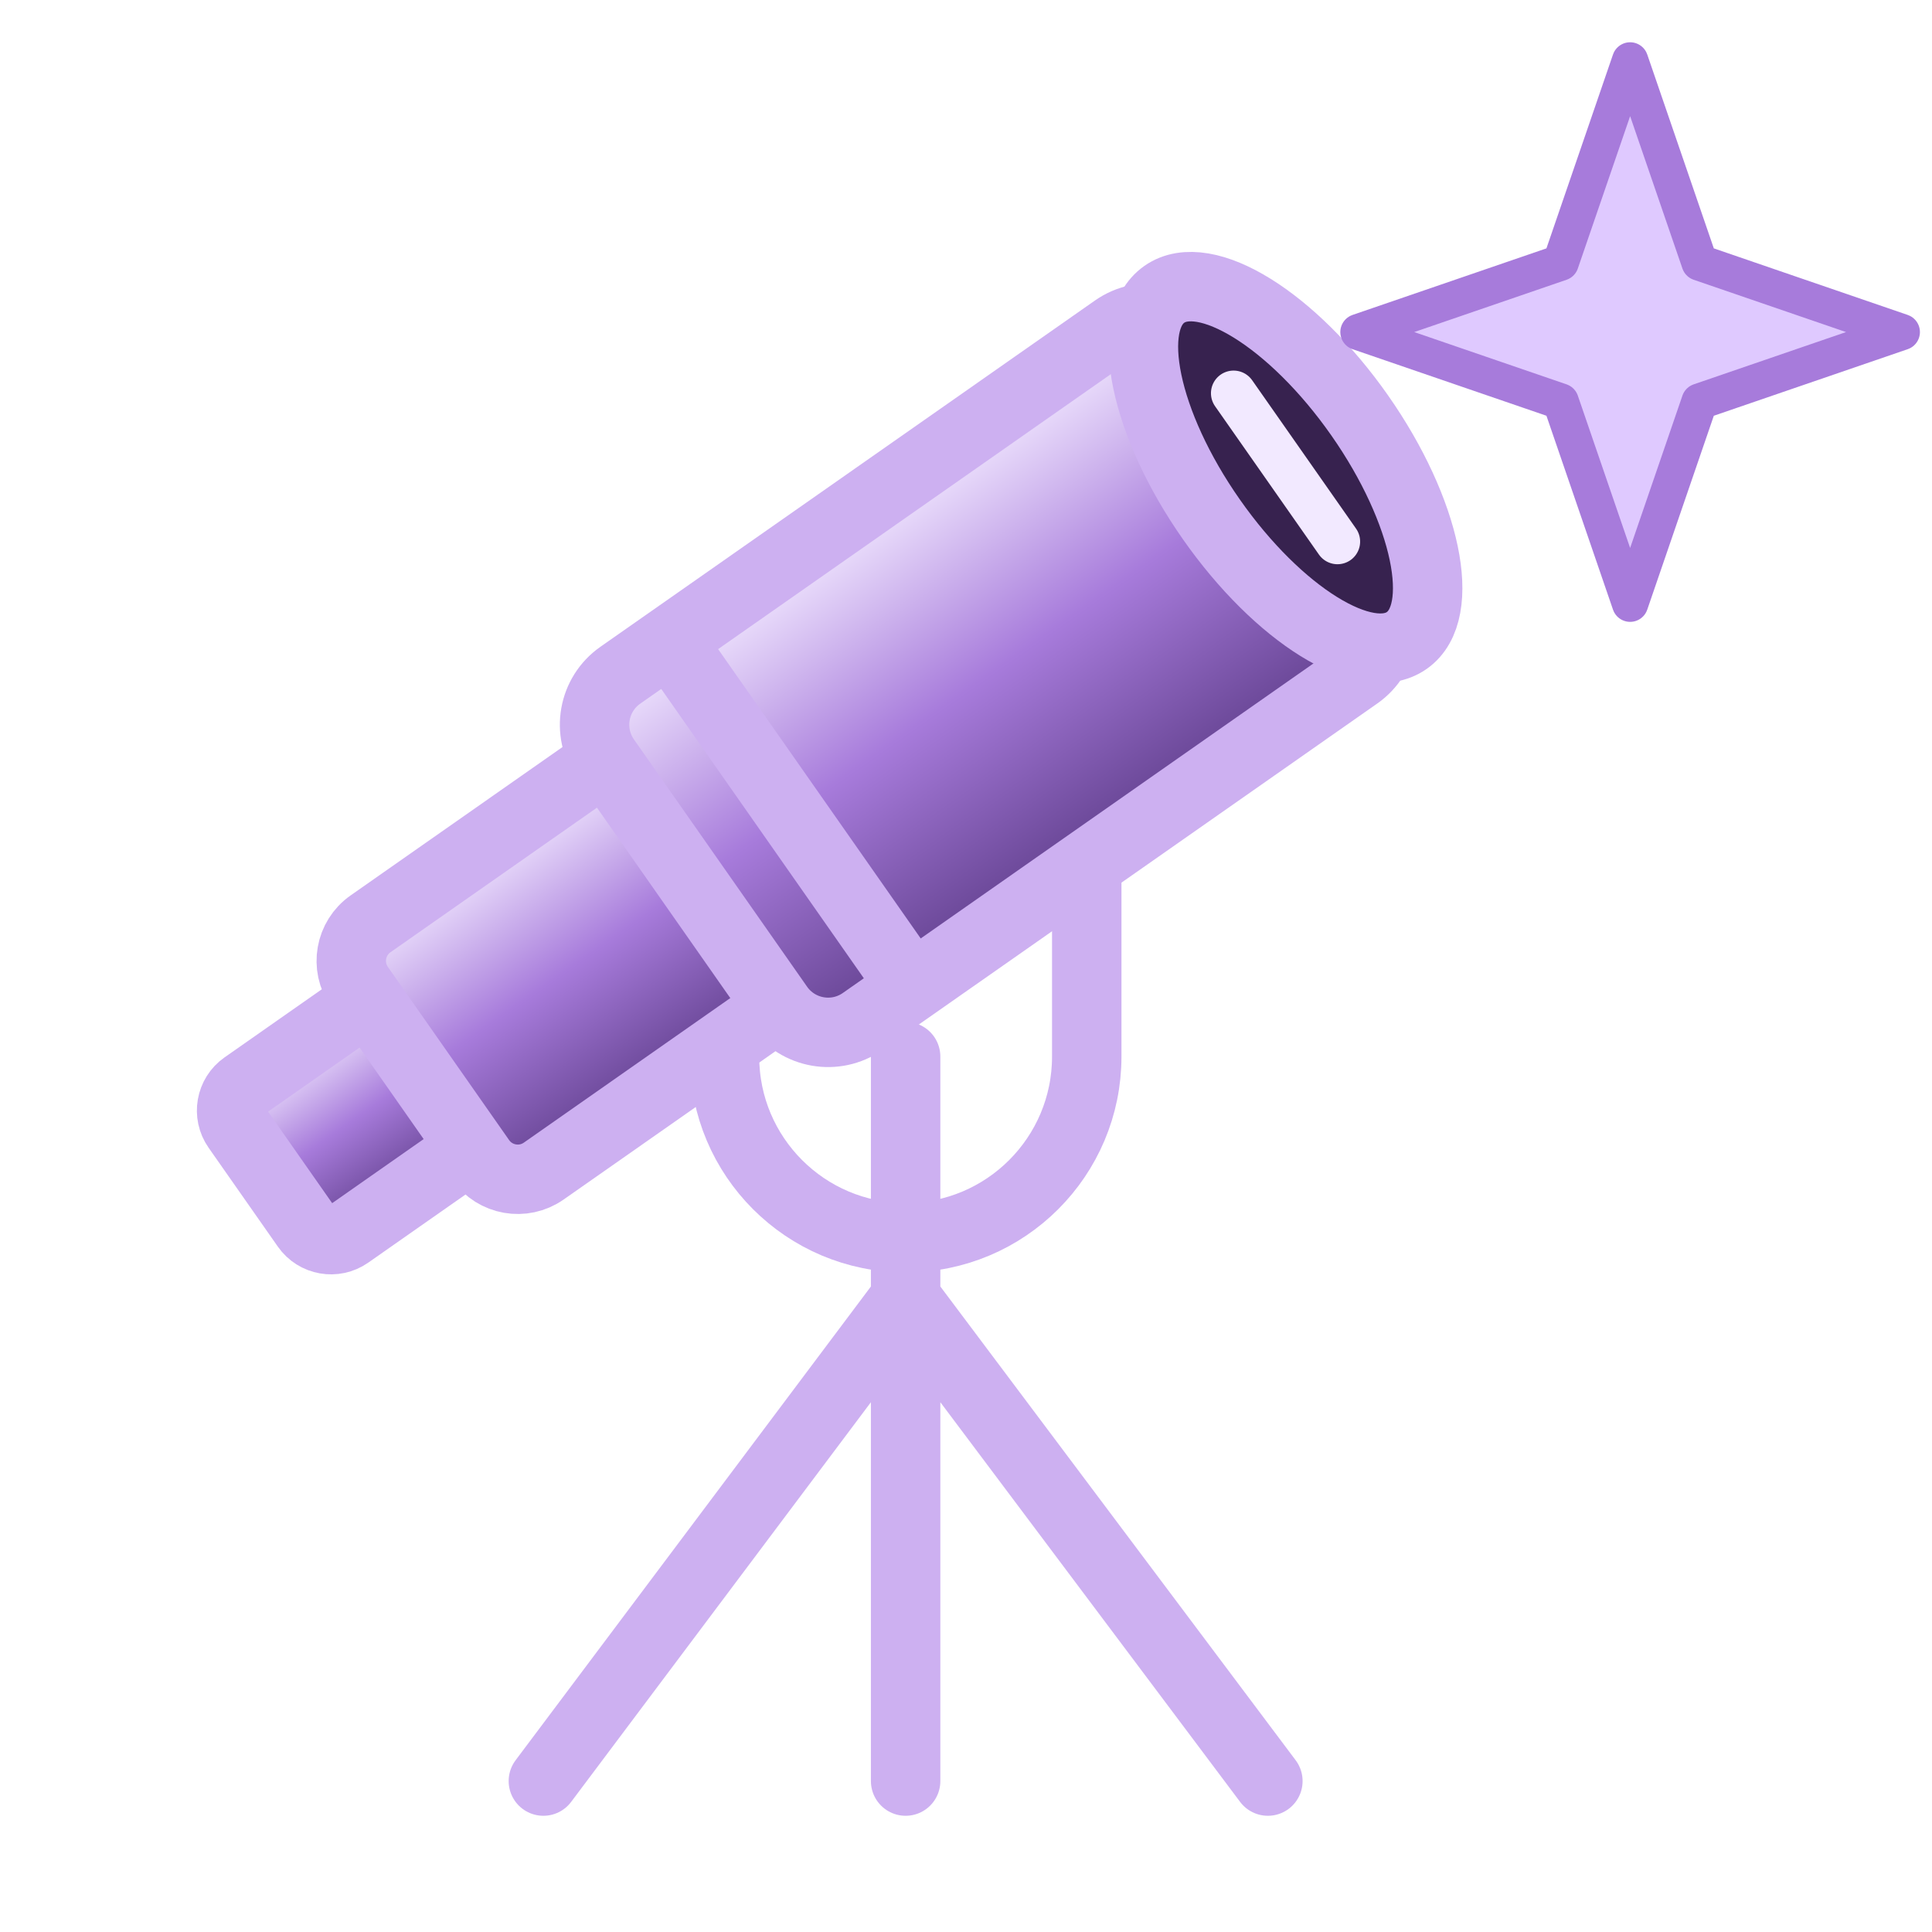
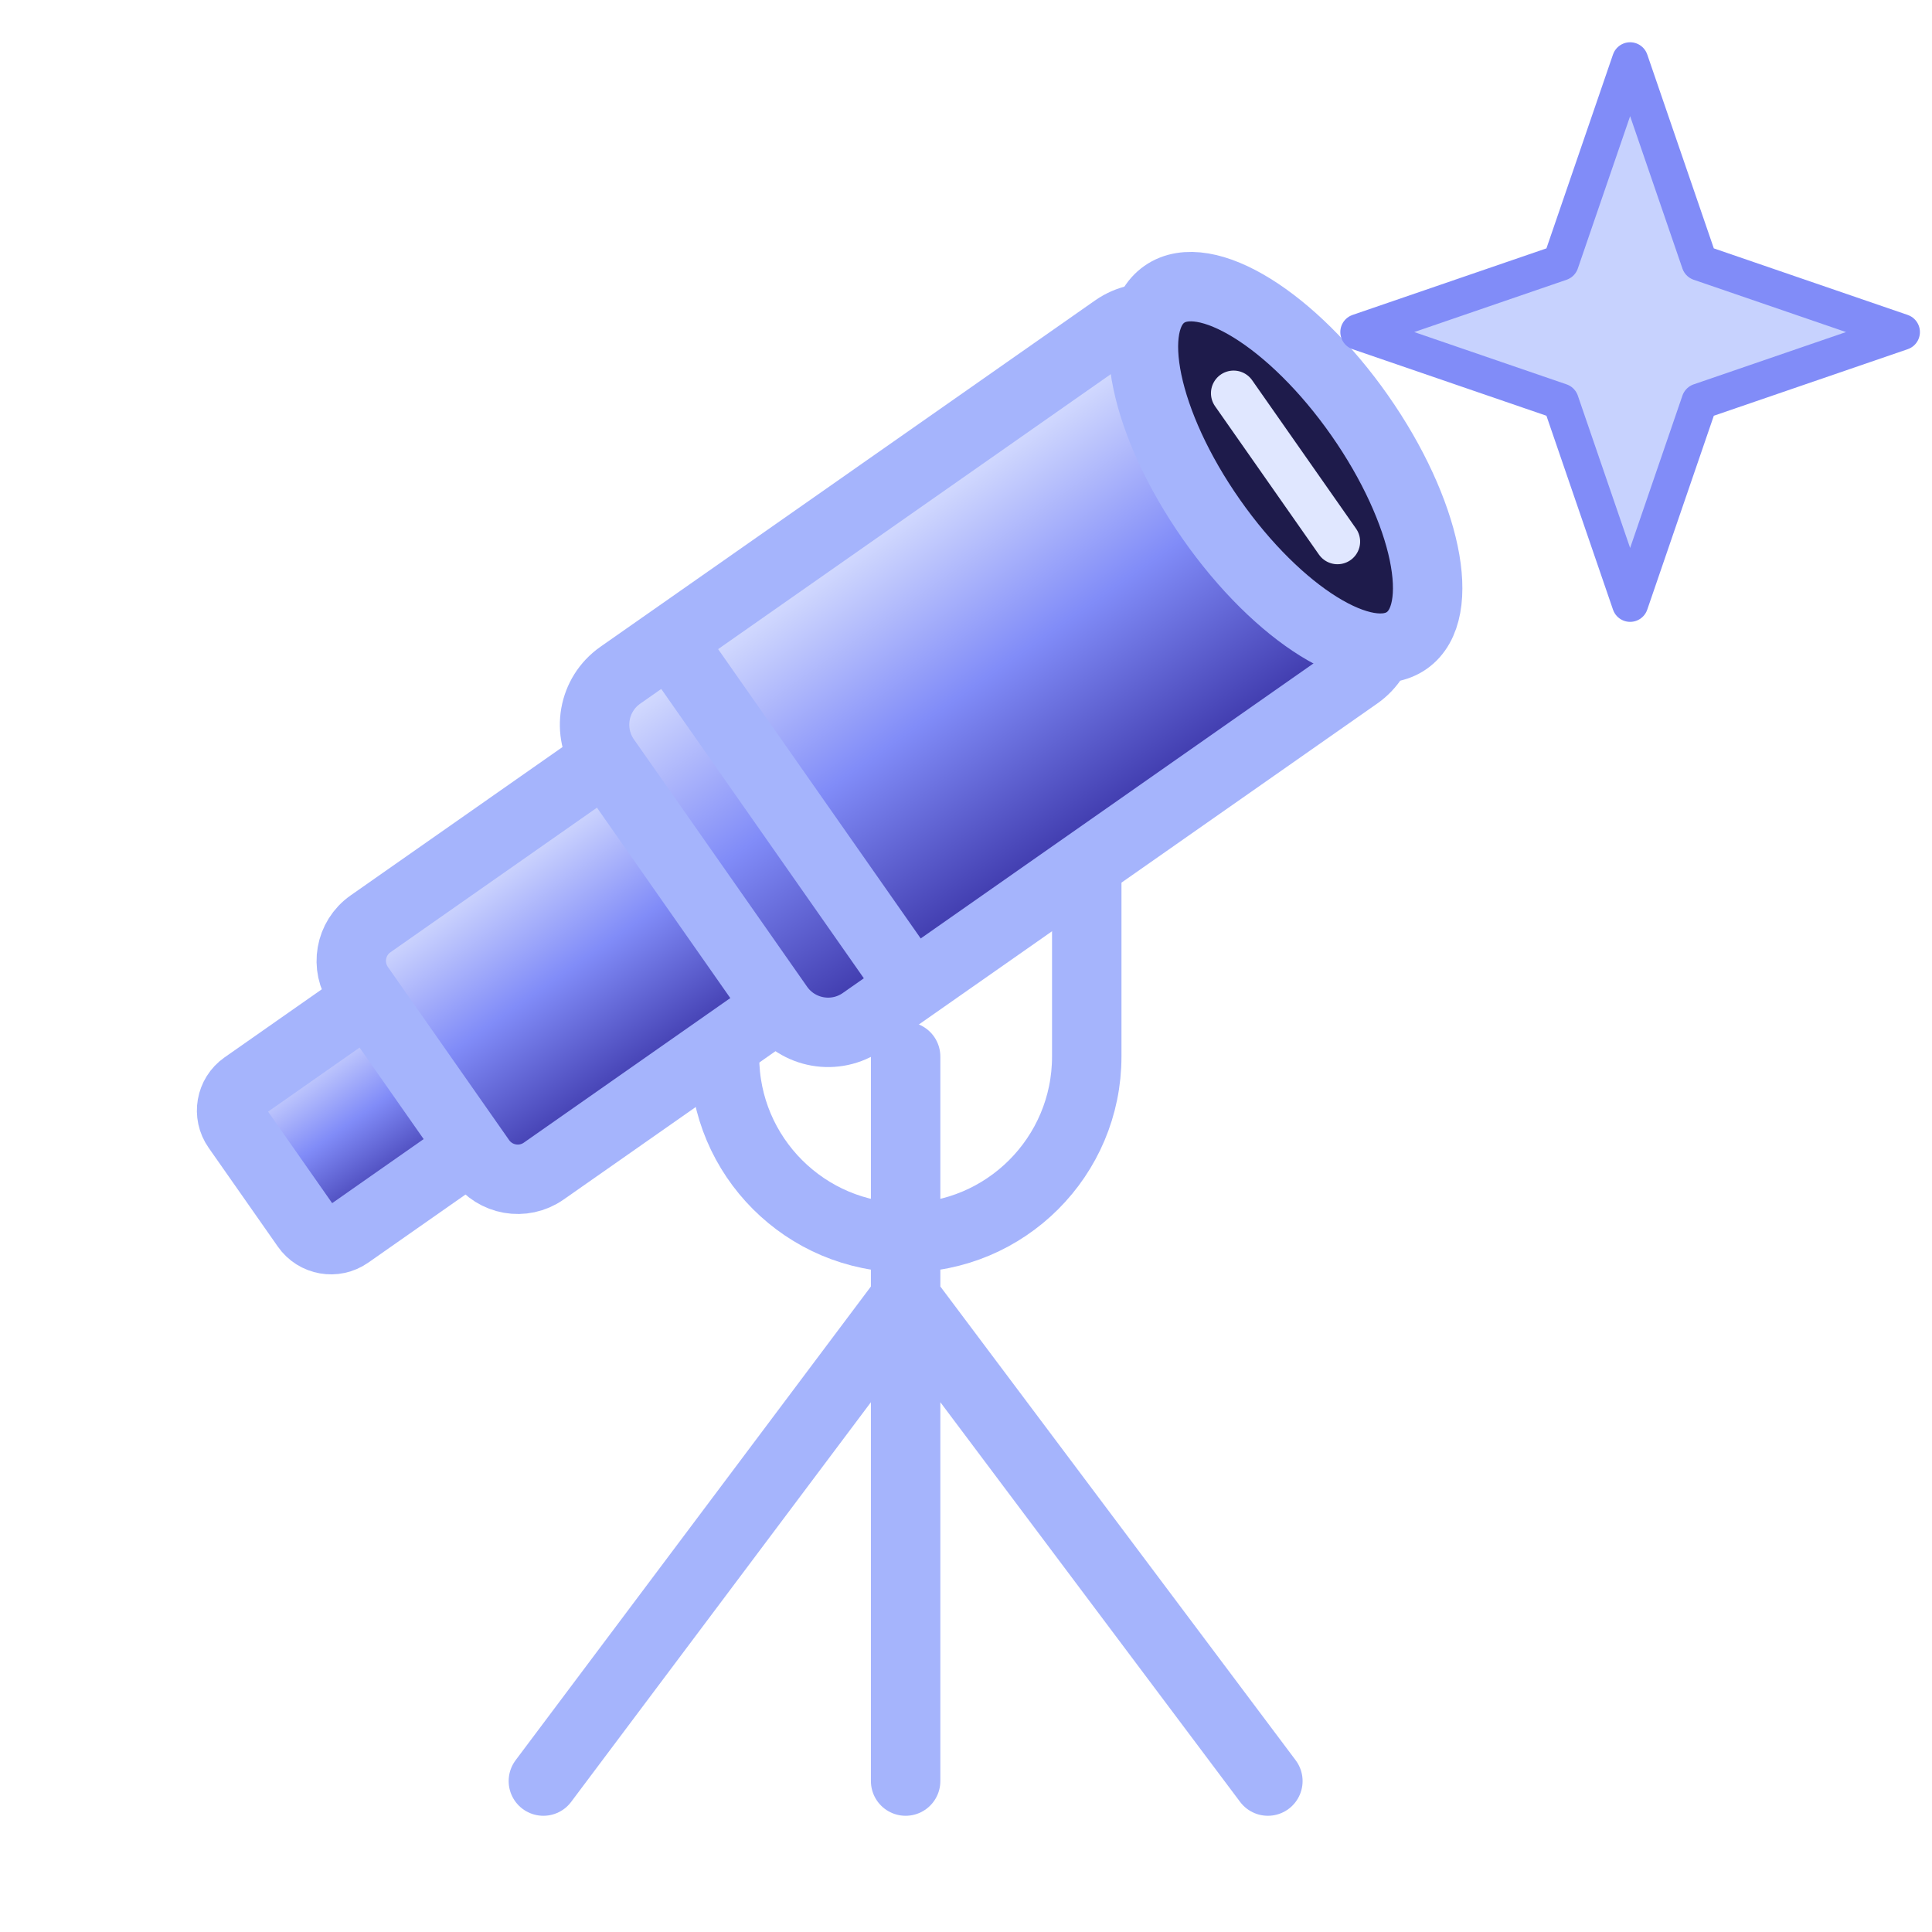
<svg xmlns="http://www.w3.org/2000/svg" viewBox="0 0 64 64">
  <defs>
    <linearGradient id="telescope" x2="0" y2="1">
-       <stop stop-color="#f2e9ff" />
-       <stop offset=".5" stop-color="#A77BDB" />
-       <stop offset="1" stop-color="#63418f" />
+       <stop stop-color="#e0e7ff" />
+       <stop offset=".5" stop-color="#818CF8" />
+       <stop offset="1" stop-color="#3730a3" />
    </linearGradient>
  </defs>
-   <g stroke="#cdb0f1" stroke-width="2.3" stroke-linecap="round" stroke-linejoin="round">
+   <g stroke="#a5b4fc" stroke-width="2.3" stroke-linecap="round" stroke-linejoin="round">
    <path d="M30 35v9m0-1L18 59m12-16 12 16m-12-16v16" fill="none" />
    <path d="M24 32v3a6 6 0 0 0 12 0v-6" fill="none" />
    <g transform="translate(9 39) rotate(-35)" fill="url(#telescope)">
      <rect x="0" y="-3" width="7" height="6" rx="1" />
      <rect x="6" y="-5" width="12" height="10" rx="1.5" />
      <rect x="17" y="-7" width="24" height="14" rx="2" />
      <path d="M21-6v12" fill="none" />
-       <ellipse cx="41" cy="0" rx="3" ry="7" fill="#37224f" />
-       <path d="M41-3v6" stroke="#f2e9ff" stroke-width="1.5" />
+       <ellipse cx="41" cy="0" rx="3" ry="7" fill="#1e1b4b" />
+       <path d="M41-3v6" stroke="#e0e7ff" stroke-width="1.5" />
    </g>
  </g>
-   <path d="m54 2 2.3 6.7L63 11l-6.7 2.3L54 20l-2.3-6.7L45 11l6.7-2.3Z" fill="#dfc9ff" stroke="#A77BDB" stroke-width="1.2" stroke-linejoin="round" />
+   <path d="m54 2 2.3 6.7L63 11l-6.7 2.3L54 20l-2.3-6.7L45 11l6.7-2.3Z" fill="#c7d2fe" stroke="#818CF8" stroke-width="1.2" stroke-linejoin="round" />
</svg>
